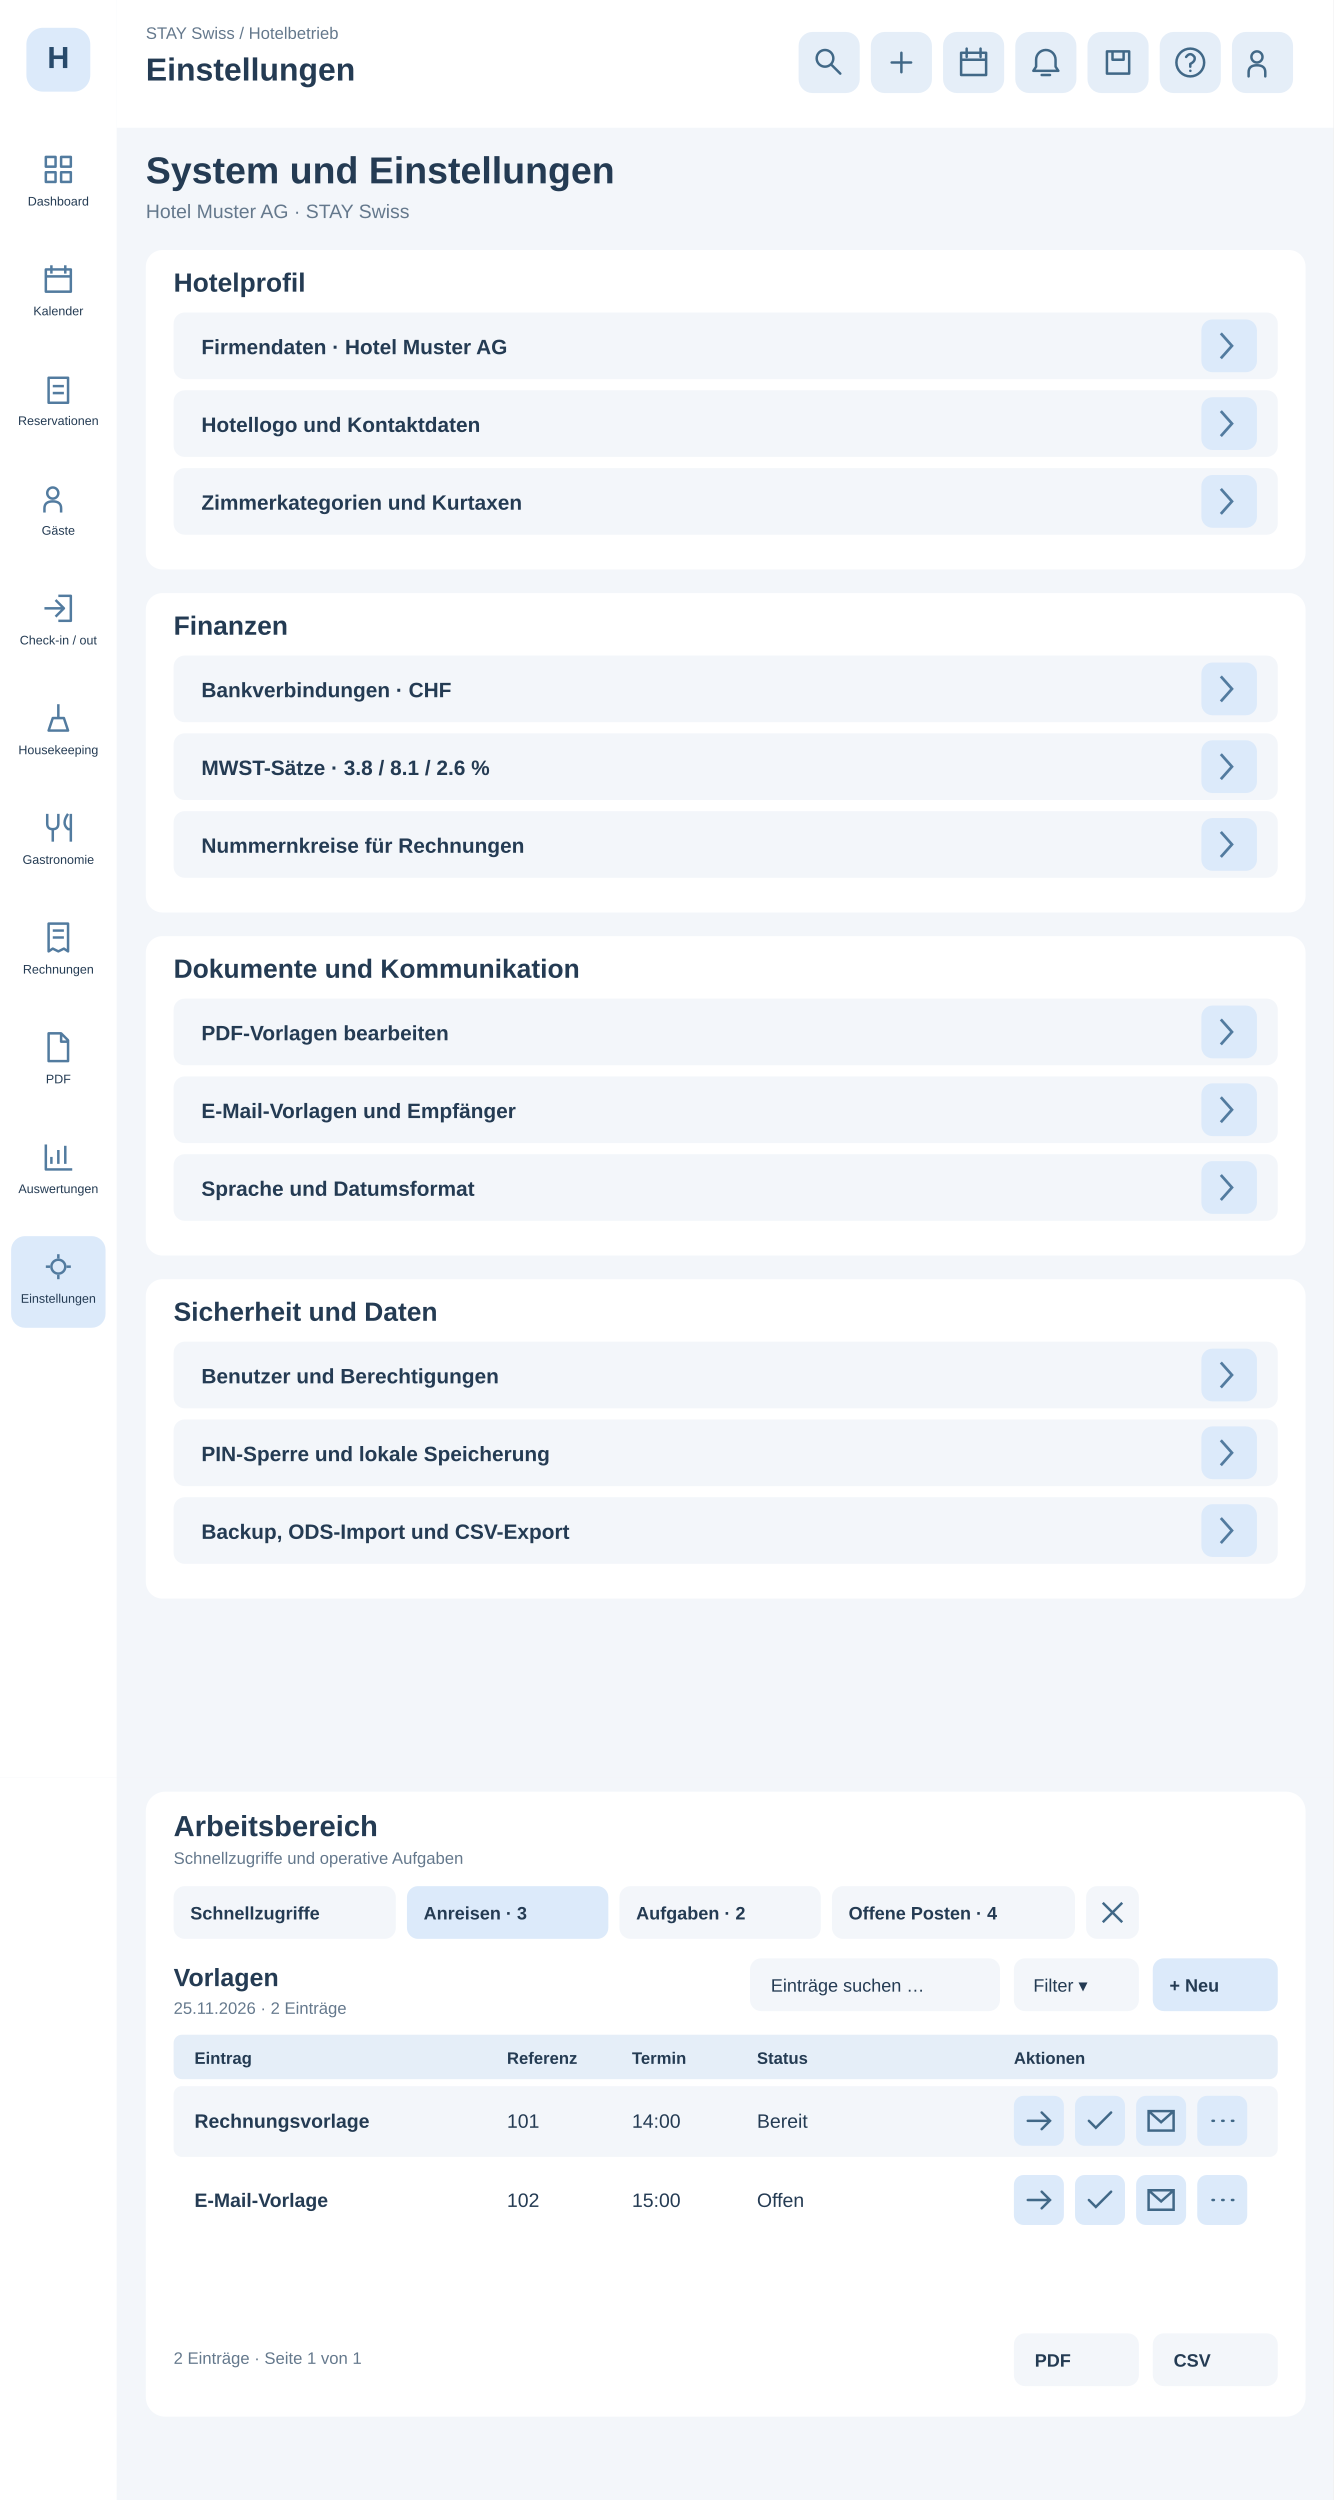
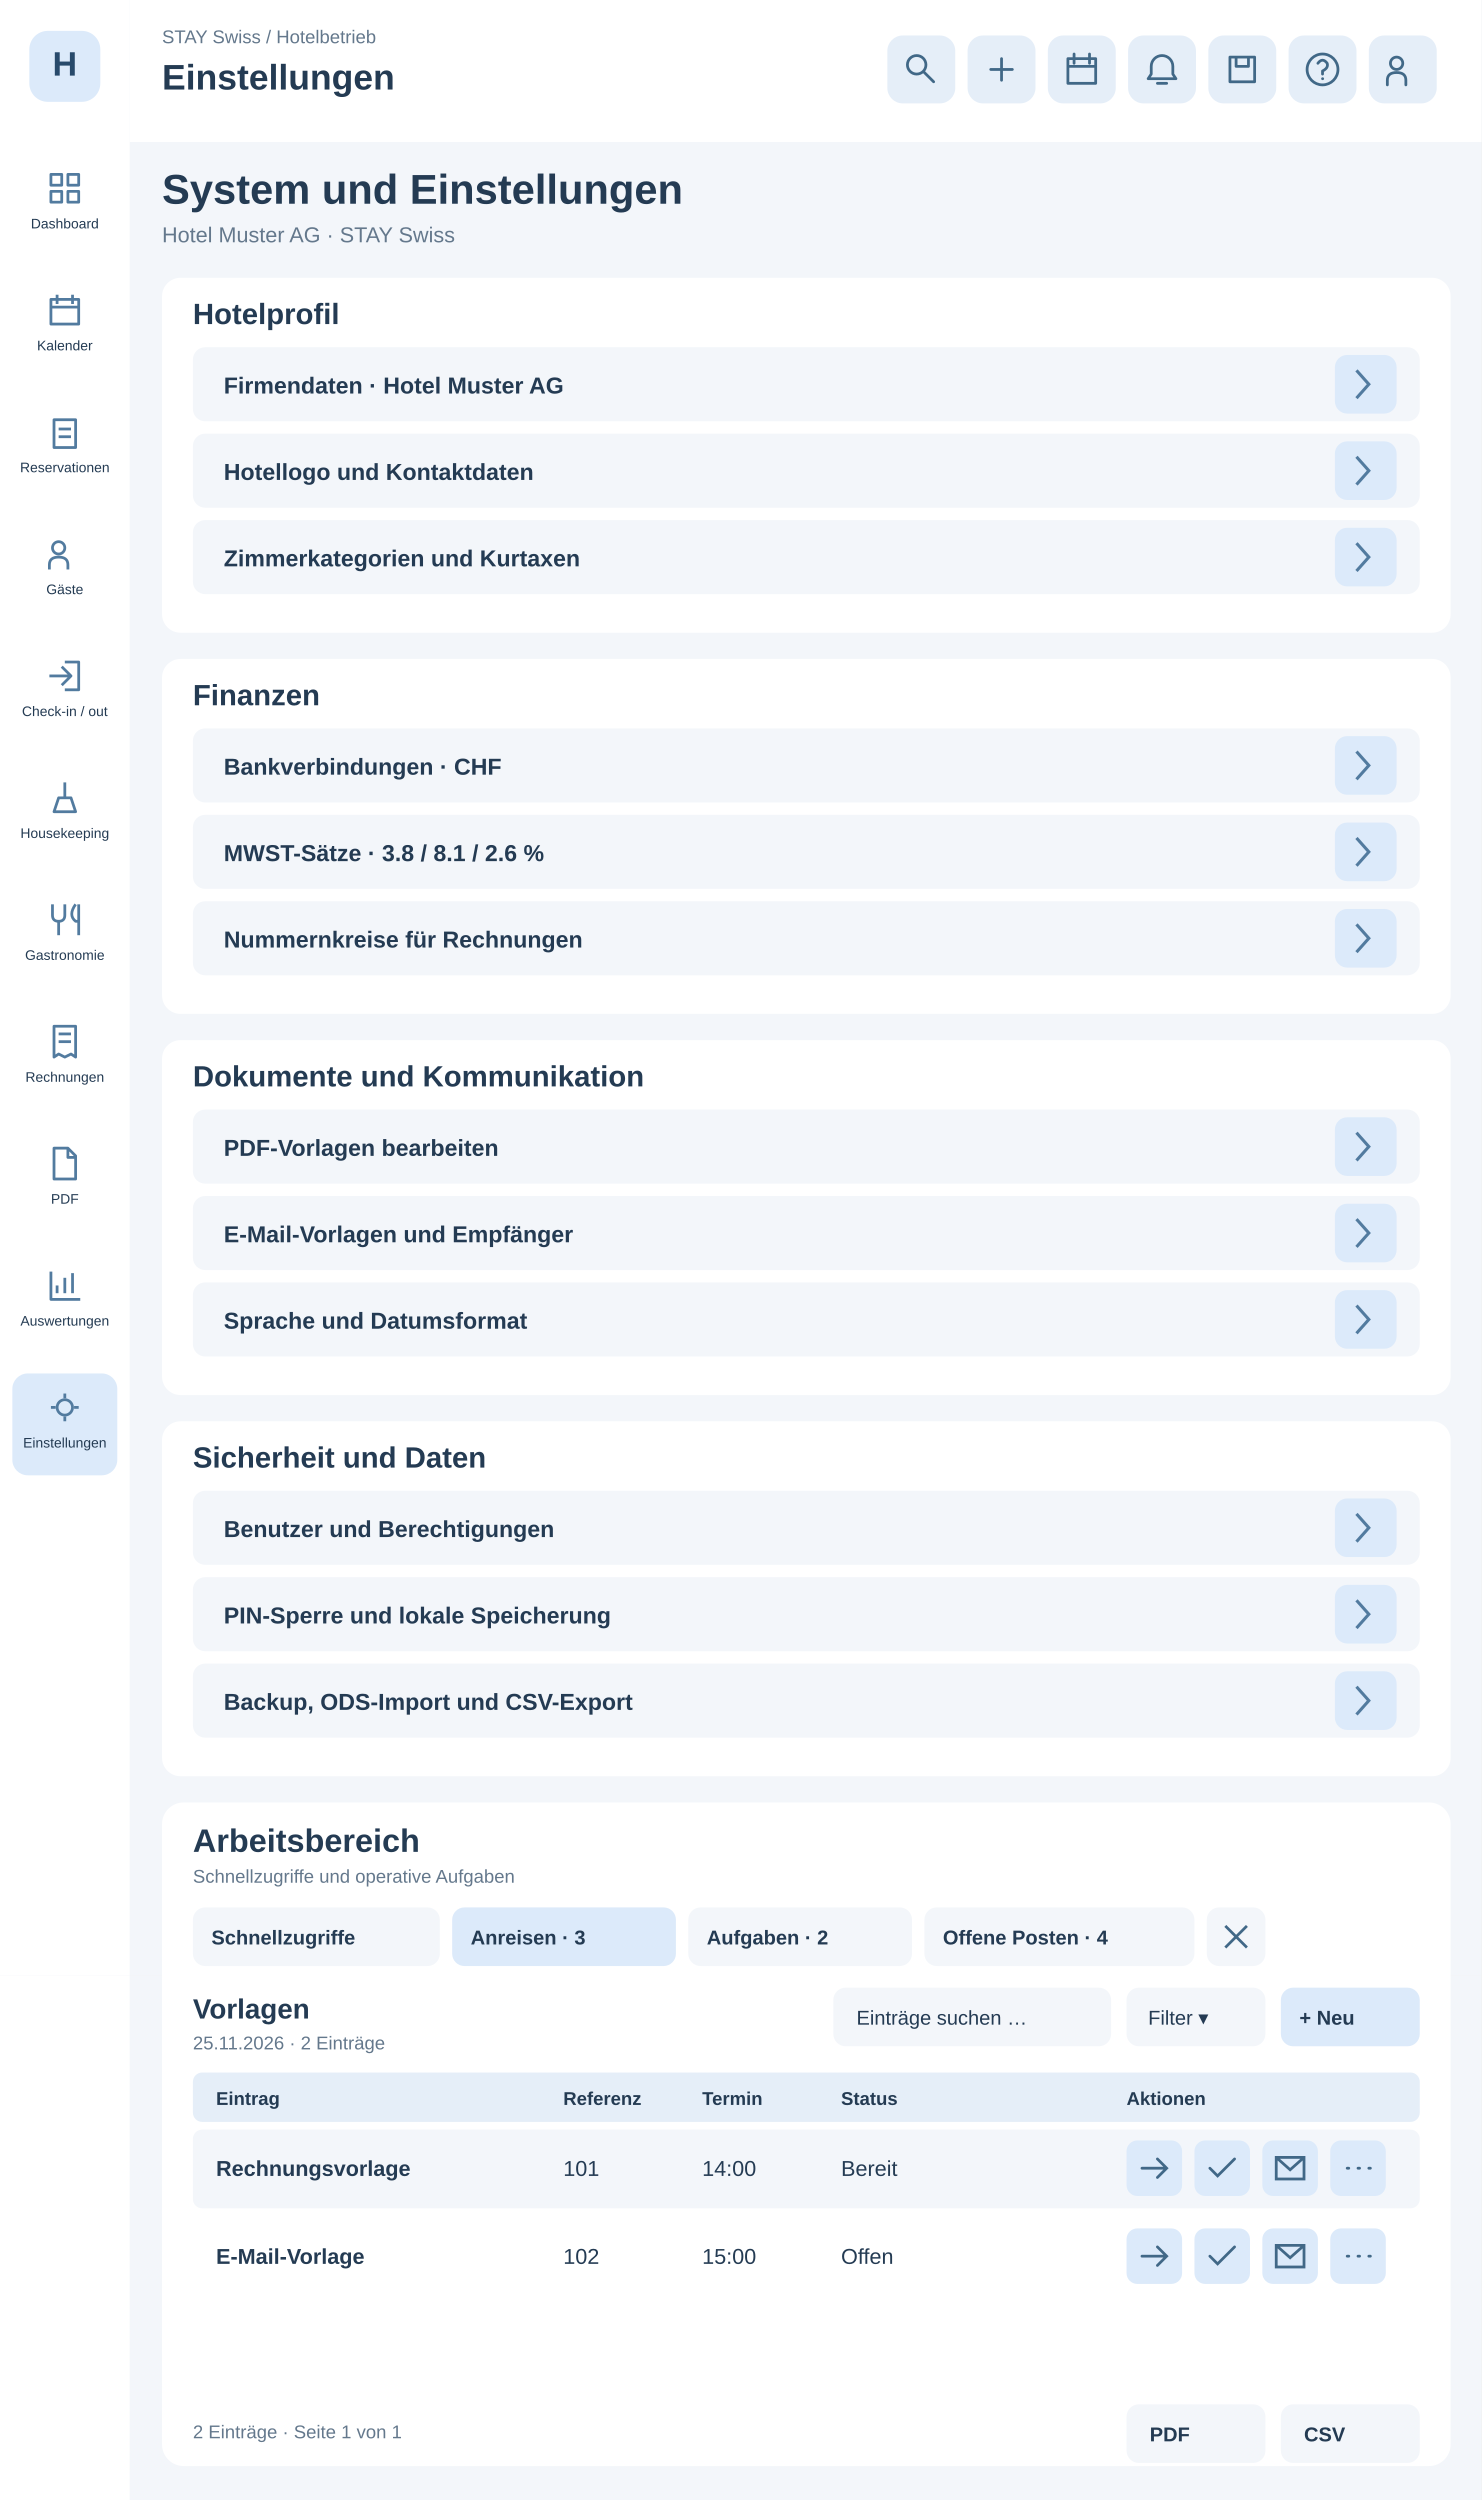
- <svg xmlns="http://www.w3.org/2000/svg" width="960" height="1800" viewBox="0 0 960 1800">
+ <svg xmlns="http://www.w3.org/2000/svg" width="960" height="1620" viewBox="0 0 960 1620">
  <style>.nav:hover rect,.quick:hover rect{fill:#c5dff4}</style>
  <rect width="960" height="1280" fill="#f3f6fa" />
  <rect width="84" height="1280" fill="#fff" />
  <rect x="19" y="20" width="46" height="46" rx="12" fill="#dceafa" />
  <text x="42" y="49" text-anchor="middle" font-family="Arial" font-weight="700" font-size="22" fill="#284a6b">H</text>
  <g class="nav" tabindex="0">
    <rect x="8" y="100" width="68" height="66" rx="10" fill="#fff" />
    <g transform="translate(30,110)" stroke="#527b9f" stroke-width="1.8" fill="none" stroke-linejoin="round">
      <path d="M3 3h7v7H3zM14 3h7v7h-7zM3 14h7v7H3zM14 14h7v7h-7z" />
    </g>
    <text x="42" y="148" text-anchor="middle" font-family="Arial" font-size="9" fill="#243b53">Dashboard</text>
  </g>
  <g class="nav" tabindex="0">
    <rect x="8" y="179" width="68" height="66" rx="10" fill="#fff" />
    <g transform="translate(30,189)" stroke="#527b9f" stroke-width="1.8" fill="none" stroke-linejoin="round">
      <path d="M3 5h18v16H3zM7 2v6M17 2v6M3 10h18" />
    </g>
    <text x="42" y="227" text-anchor="middle" font-family="Arial" font-size="9" fill="#243b53">Kalender</text>
  </g>
  <g class="nav" tabindex="0">
    <rect x="8" y="258" width="68" height="66" rx="10" fill="#fff" />
    <g transform="translate(30,268)" stroke="#527b9f" stroke-width="1.8" fill="none" stroke-linejoin="round">
      <path d="M5 4h14v18H5zM8 10h8M8 15h8" />
    </g>
    <text x="42" y="306" text-anchor="middle" font-family="Arial" font-size="9" fill="#243b53">Reservationen</text>
  </g>
  <g class="nav" tabindex="0">
    <rect x="8" y="337" width="68" height="66" rx="10" fill="#fff" />
    <g transform="translate(30,347)" stroke="#527b9f" stroke-width="1.8" fill="none" stroke-linejoin="round">
      <path d="M8 12a4 4 0 1 0 0-8a4 4 0 1 0 0 8M2 22v-3q0-5 6-5t6 5v3" />
    </g>
    <text x="42" y="385" text-anchor="middle" font-family="Arial" font-size="9" fill="#243b53">Gäste</text>
  </g>
  <g class="nav" tabindex="0">
    <rect x="8" y="416" width="68" height="66" rx="10" fill="#fff" />
    <g transform="translate(30,426)" stroke="#527b9f" stroke-width="1.8" fill="none" stroke-linejoin="round">
      <path d="M12 3h9v18h-9M2 12h14M10 6l6 6-6 6" />
    </g>
    <text x="42" y="464" text-anchor="middle" font-family="Arial" font-size="9" fill="#243b53">Check-in / out</text>
  </g>
  <g class="nav" tabindex="0">
    <rect x="8" y="495" width="68" height="66" rx="10" fill="#fff" />
    <g transform="translate(30,505)" stroke="#527b9f" stroke-width="1.8" fill="none" stroke-linejoin="round">
      <path d="M5 21h14l-3-9H8zM12 12V2" />
    </g>
    <text x="42" y="543" text-anchor="middle" font-family="Arial" font-size="9" fill="#243b53">Housekeeping</text>
  </g>
  <g class="nav" tabindex="0">
    <rect x="8" y="574" width="68" height="66" rx="10" fill="#fff" />
    <g transform="translate(30,584)" stroke="#527b9f" stroke-width="1.8" fill="none" stroke-linejoin="round">
      <path d="M4 2v7q0 4 4 4t4-4V2M8 13v9M19 2q-5 7 0 11h2M21 2v20" />
    </g>
    <text x="42" y="622" text-anchor="middle" font-family="Arial" font-size="9" fill="#243b53">Gastronomie</text>
  </g>
  <g class="nav" tabindex="0">
    <rect x="8" y="653" width="68" height="66" rx="10" fill="#fff" />
    <g transform="translate(30,663)" stroke="#527b9f" stroke-width="1.8" fill="none" stroke-linejoin="round">
      <path d="M5 2h14v20l-3-2-4 2-4-2-3 2zM8 7h8M8 12h8" />
    </g>
    <text x="42" y="701" text-anchor="middle" font-family="Arial" font-size="9" fill="#243b53">Rechnungen</text>
  </g>
  <g class="nav" tabindex="0">
    <rect x="8" y="732" width="68" height="66" rx="10" fill="#fff" />
    <g transform="translate(30,742)" stroke="#527b9f" stroke-width="1.8" fill="none" stroke-linejoin="round">
      <path d="M5 2h9l5 5v15H5zM14 2v6h5" />
    </g>
    <text x="42" y="780" text-anchor="middle" font-family="Arial" font-size="9" fill="#243b53">PDF</text>
  </g>
  <g class="nav" tabindex="0">
    <rect x="8" y="811" width="68" height="66" rx="10" fill="#fff" />
    <g transform="translate(30,821)" stroke="#527b9f" stroke-width="1.8" fill="none" stroke-linejoin="round">
      <path d="M3 3v18h19M7 17v-5M12 17V7M17 17V4" />
    </g>
    <text x="42" y="859" text-anchor="middle" font-family="Arial" font-size="9" fill="#243b53">Auswertungen</text>
  </g>
  <g class="nav" tabindex="0">
    <rect x="8" y="890" width="68" height="66" rx="10" fill="#dceafa" />
    <g transform="translate(30,900)" stroke="#527b9f" stroke-width="1.8" fill="none" stroke-linejoin="round">
      <path d="M12 3v3M12 18v3M3 12h3M18 12h3M12 7a5 5 0 1 0 0 10a5 5 0 1 0 0-10" />
    </g>
    <text x="42" y="938" text-anchor="middle" font-family="Arial" font-size="9" fill="#243b53">Einstellungen</text>
  </g>
  <rect x="84" width="876" height="92" fill="#fff" />
  <text x="105" y="28" font-family="Arial" font-size="12" fill="#64788c">STAY Swiss / Hotelbetrieb</text>
  <text x="105" y="58" font-family="Arial" font-size="23" font-weight="700" fill="#243b53">Einstellungen</text>
  <g class="quick" tabindex="0">
    <rect x="575" y="23" width="44" height="44" rx="10" fill="#e5eef8" />
    <g transform="translate(585,33)" stroke="#416887" stroke-width="1.8" fill="none" stroke-linecap="round" stroke-linejoin="round">
      <path d="M14 14l6 6M15 9a6 6 0 1 0-12 0a6 6 0 1 0 12 0" />
    </g>
  </g>
  <g class="quick" tabindex="0">
    <rect x="627" y="23" width="44" height="44" rx="10" fill="#e5eef8" />
    <g transform="translate(637,33)" stroke="#416887" stroke-width="1.8" fill="none" stroke-linecap="round" stroke-linejoin="round">
      <path d="M12 5v14M5 12h14" />
    </g>
  </g>
  <g class="quick" tabindex="0">
    <rect x="679" y="23" width="44" height="44" rx="10" fill="#e5eef8" />
    <g transform="translate(689,33)" stroke="#416887" stroke-width="1.8" fill="none" stroke-linecap="round" stroke-linejoin="round">
      <path d="M3 5h18v16H3zM7 2v6M17 2v6M3 10h18" />
    </g>
  </g>
  <g class="quick" tabindex="0">
    <rect x="731" y="23" width="44" height="44" rx="10" fill="#e5eef8" />
    <g transform="translate(741,33)" stroke="#416887" stroke-width="1.8" fill="none" stroke-linecap="round" stroke-linejoin="round">
      <path d="M12 3a7 7 0 0 0-7 7v5l-2 3h18l-2-3v-5a7 7 0 0 0-7-7M9 21h6" />
    </g>
  </g>
  <g class="quick" tabindex="0">
    <rect x="783" y="23" width="44" height="44" rx="10" fill="#e5eef8" />
    <g transform="translate(793,33)" stroke="#416887" stroke-width="1.8" fill="none" stroke-linecap="round" stroke-linejoin="round">
      <path d="M4 4h16v16H4zM8 4v6h8V4" />
    </g>
  </g>
  <g class="quick" tabindex="0">
    <rect x="835" y="23" width="44" height="44" rx="10" fill="#e5eef8" />
    <g transform="translate(845,33)" stroke="#416887" stroke-width="1.8" fill="none" stroke-linecap="round" stroke-linejoin="round">
      <path d="M12 2a10 10 0 1 0 0 20a10 10 0 1 0 0-20M9 8q3-4 6 0q1 3-3 5v2M12 18h.1" />
    </g>
  </g>
  <g class="quick" tabindex="0">
    <rect x="887" y="23" width="44" height="44" rx="10" fill="#e5eef8" />
    <g transform="translate(897,33)" stroke="#416887" stroke-width="1.8" fill="none" stroke-linecap="round" stroke-linejoin="round">
      <path d="M8 12a4 4 0 1 0 0-8a4 4 0 1 0 0 8M2 22v-3q0-5 6-5t6 5v3" />
    </g>
  </g>
  <text x="105" y="132" font-family="Arial" font-size="27" font-weight="700" fill="#243b53">System und Einstellungen</text>
  <text x="105" y="157" font-family="Arial" font-size="14" font-weight="400" fill="#64788c">Hotel Muster AG · STAY Swiss</text>
  <rect x="105" y="180" width="835" height="230" rx="12" fill="#fff" />
  <text x="125" y="210" font-family="Arial" font-size="19" font-weight="700" fill="#243b53">Hotelprofil</text>
  <rect x="125" y="225" width="795" height="48" rx="8" fill="#f3f6fa" />
  <text x="145" y="255" font-family="Arial" font-size="15" font-weight="600" fill="#243b53">Firmendaten · Hotel Muster AG</text>
  <g>
    <rect x="865" y="230" width="40" height="38" rx="8" fill="#dceafa" />
    <path d="M879 240l8 9-8 9" stroke="#527b9f" stroke-width="2" fill="none" />
  </g>
  <rect x="125" y="281" width="795" height="48" rx="8" fill="#f3f6fa" />
  <text x="145" y="311" font-family="Arial" font-size="15" font-weight="600" fill="#243b53">Hotellogo und Kontaktdaten</text>
  <g>
    <rect x="865" y="286" width="40" height="38" rx="8" fill="#dceafa" />
    <path d="M879 296l8 9-8 9" stroke="#527b9f" stroke-width="2" fill="none" />
  </g>
  <rect x="125" y="337" width="795" height="48" rx="8" fill="#f3f6fa" />
  <text x="145" y="367" font-family="Arial" font-size="15" font-weight="600" fill="#243b53">Zimmerkategorien und Kurtaxen</text>
  <g>
    <rect x="865" y="342" width="40" height="38" rx="8" fill="#dceafa" />
    <path d="M879 352l8 9-8 9" stroke="#527b9f" stroke-width="2" fill="none" />
  </g>
  <rect x="105" y="427" width="835" height="230" rx="12" fill="#fff" />
  <text x="125" y="457" font-family="Arial" font-size="19" font-weight="700" fill="#243b53">Finanzen</text>
  <rect x="125" y="472" width="795" height="48" rx="8" fill="#f3f6fa" />
  <text x="145" y="502" font-family="Arial" font-size="15" font-weight="600" fill="#243b53">Bankverbindungen · CHF</text>
  <g>
    <rect x="865" y="477" width="40" height="38" rx="8" fill="#dceafa" />
    <path d="M879 487l8 9-8 9" stroke="#527b9f" stroke-width="2" fill="none" />
  </g>
  <rect x="125" y="528" width="795" height="48" rx="8" fill="#f3f6fa" />
  <text x="145" y="558" font-family="Arial" font-size="15" font-weight="600" fill="#243b53">MWST-Sätze · 3.8 / 8.1 / 2.6 %</text>
  <g>
    <rect x="865" y="533" width="40" height="38" rx="8" fill="#dceafa" />
    <path d="M879 543l8 9-8 9" stroke="#527b9f" stroke-width="2" fill="none" />
  </g>
  <rect x="125" y="584" width="795" height="48" rx="8" fill="#f3f6fa" />
  <text x="145" y="614" font-family="Arial" font-size="15" font-weight="600" fill="#243b53">Nummernkreise für Rechnungen</text>
  <g>
    <rect x="865" y="589" width="40" height="38" rx="8" fill="#dceafa" />
    <path d="M879 599l8 9-8 9" stroke="#527b9f" stroke-width="2" fill="none" />
  </g>
  <rect x="105" y="674" width="835" height="230" rx="12" fill="#fff" />
  <text x="125" y="704" font-family="Arial" font-size="19" font-weight="700" fill="#243b53">Dokumente und Kommunikation</text>
  <rect x="125" y="719" width="795" height="48" rx="8" fill="#f3f6fa" />
  <text x="145" y="749" font-family="Arial" font-size="15" font-weight="600" fill="#243b53">PDF-Vorlagen bearbeiten</text>
  <g>
    <rect x="865" y="724" width="40" height="38" rx="8" fill="#dceafa" />
    <path d="M879 734l8 9-8 9" stroke="#527b9f" stroke-width="2" fill="none" />
  </g>
  <rect x="125" y="775" width="795" height="48" rx="8" fill="#f3f6fa" />
  <text x="145" y="805" font-family="Arial" font-size="15" font-weight="600" fill="#243b53">E-Mail-Vorlagen und Empfänger</text>
  <g>
    <rect x="865" y="780" width="40" height="38" rx="8" fill="#dceafa" />
    <path d="M879 790l8 9-8 9" stroke="#527b9f" stroke-width="2" fill="none" />
  </g>
  <rect x="125" y="831" width="795" height="48" rx="8" fill="#f3f6fa" />
  <text x="145" y="861" font-family="Arial" font-size="15" font-weight="600" fill="#243b53">Sprache und Datumsformat</text>
  <g>
    <rect x="865" y="836" width="40" height="38" rx="8" fill="#dceafa" />
    <path d="M879 846l8 9-8 9" stroke="#527b9f" stroke-width="2" fill="none" />
  </g>
  <rect x="105" y="921" width="835" height="230" rx="12" fill="#fff" />
  <text x="125" y="951" font-family="Arial" font-size="19" font-weight="700" fill="#243b53">Sicherheit und Daten</text>
  <rect x="125" y="966" width="795" height="48" rx="8" fill="#f3f6fa" />
  <text x="145" y="996" font-family="Arial" font-size="15" font-weight="600" fill="#243b53">Benutzer und Berechtigungen</text>
  <g>
    <rect x="865" y="971" width="40" height="38" rx="8" fill="#dceafa" />
    <path d="M879 981l8 9-8 9" stroke="#527b9f" stroke-width="2" fill="none" />
  </g>
  <rect x="125" y="1022" width="795" height="48" rx="8" fill="#f3f6fa" />
  <text x="145" y="1052" font-family="Arial" font-size="15" font-weight="600" fill="#243b53">PIN-Sperre und lokale Speicherung</text>
  <g>
    <rect x="865" y="1027" width="40" height="38" rx="8" fill="#dceafa" />
    <path d="M879 1037l8 9-8 9" stroke="#527b9f" stroke-width="2" fill="none" />
  </g>
  <rect x="125" y="1078" width="795" height="48" rx="8" fill="#f3f6fa" />
  <text x="145" y="1108" font-family="Arial" font-size="15" font-weight="600" fill="#243b53">Backup, ODS-Import und CSV-Export</text>
  <g>
    <rect x="865" y="1083" width="40" height="38" rx="8" fill="#dceafa" />
    <path d="M879 1093l8 9-8 9" stroke="#527b9f" stroke-width="2" fill="none" />
  </g>
-   <rect x="0" y="1280" width="960" height="520" fill="#f3f6fa" />
-   <rect x="0" y="1280" width="84" height="520" fill="#fff" />
-   <g transform="translate(0,550)">
-     <rect x="105" y="740" width="835" height="450" rx="14" fill="#fff" />
+   <rect x="0" y="1280" width="960" height="340" fill="#f3f6fa" />
+   <rect x="0" y="1280" width="84" height="340" fill="#fff" />
+   <g transform="translate(0,428)">
+     <rect x="105" y="740" width="835" height="430" rx="14" fill="#fff" />
    <text x="125" y="772" font-family="Arial" font-size="21" font-weight="700" fill="#243b53">Arbeitsbereich</text>
    <text x="125" y="792" font-family="Arial" font-size="12" font-weight="400" fill="#64788c">Schnellzugriffe und operative Aufgaben</text>
    <g tabindex="0">
      <rect x="125" y="808" width="160" height="38" rx="8" fill="#f3f6fa" />
      <text x="137" y="832" font-family="Arial" font-size="13" font-weight="700" fill="#243b53">Schnellzugriffe</text>
    </g>
    <g tabindex="0">
      <rect x="293" y="808" width="145" height="38" rx="8" fill="#dceafa" />
      <text x="305" y="832" font-family="Arial" font-size="13" font-weight="700" fill="#243b53">Anreisen · 3</text>
    </g>
    <g tabindex="0">
      <rect x="446" y="808" width="145" height="38" rx="8" fill="#f3f6fa" />
      <text x="458" y="832" font-family="Arial" font-size="13" font-weight="700" fill="#243b53">Aufgaben · 2</text>
    </g>
    <g tabindex="0">
      <rect x="599" y="808" width="175" height="38" rx="8" fill="#f3f6fa" />
      <text x="611" y="832" font-family="Arial" font-size="13" font-weight="700" fill="#243b53">Offene Posten · 4</text>
    </g>
    <g>
      <rect x="782" y="808" width="38" height="38" rx="8" fill="#f3f6fa" />
      <path d="M794 820l14 14m0-14l-14 14" stroke="#416887" stroke-width="1.8" />
    </g>
    <text x="125" y="880" font-family="Arial" font-size="18" font-weight="700" fill="#243b53">Vorlagen</text>
    <text x="125" y="900" font-family="Arial" font-size="12" font-weight="400" fill="#64788c">25.11.2026 · 2 Einträge</text>
    <rect x="540" y="860" width="180" height="38" rx="8" fill="#f3f6fa" />
    <text x="555" y="884" font-family="Arial" font-size="13" font-weight="400" fill="#243b53">Einträge suchen …</text>
    <rect x="730" y="860" width="90" height="38" rx="8" fill="#f3f6fa" />
    <text x="744" y="884" font-family="Arial" font-size="13" font-weight="400" fill="#243b53">Filter ▾</text>
    <rect x="830" y="860" width="90" height="38" rx="8" fill="#dceafa" />
    <text x="842" y="884" font-family="Arial" font-size="13" font-weight="700" fill="#243b53">+ Neu</text>
    <rect x="125" y="915" width="795" height="32" rx="6" fill="#e5eef8" />
    <text x="140" y="936" font-family="Arial" font-size="12" font-weight="700" fill="#243b53">Eintrag</text>
    <text x="365" y="936" font-family="Arial" font-size="12" font-weight="700" fill="#243b53">Referenz</text>
    <text x="455" y="936" font-family="Arial" font-size="12" font-weight="700" fill="#243b53">Termin</text>
    <text x="545" y="936" font-family="Arial" font-size="12" font-weight="700" fill="#243b53">Status</text>
    <text x="730" y="936" font-family="Arial" font-size="12" font-weight="700" fill="#243b53">Aktionen</text>
    <rect x="125" y="952" width="795" height="51" rx="6" fill="#f3f6fa" />
    <text x="140" y="982" font-family="Arial" font-size="14" font-weight="700" fill="#243b53">Rechnungsvorlage</text>
    <text x="365" y="982" font-family="Arial" font-size="14" font-weight="400" fill="#243b53">101</text>
    <text x="455" y="982" font-family="Arial" font-size="14" font-weight="400" fill="#243b53">14:00</text>
    <text x="545" y="982" font-family="Arial" font-size="14" font-weight="400" fill="#243b53">Bereit</text>
    <g tabindex="0">
      <rect x="730" y="959" width="36" height="36" rx="7" fill="#dceafa" />
      <g transform="translate(736,965)" stroke="#416887" stroke-width="1.8" stroke-linecap="round" fill="none">
        <path d="M4 12h16M14 6l6 6-6 6" />
      </g>
    </g>
    <g tabindex="0">
      <rect x="774" y="959" width="36" height="36" rx="7" fill="#dceafa" />
      <g transform="translate(780,965)" stroke="#416887" stroke-width="1.8" stroke-linecap="round" fill="none">
        <path d="M4 12l5 5L20 6" />
      </g>
    </g>
    <g tabindex="0">
      <rect x="818" y="959" width="36" height="36" rx="7" fill="#dceafa" />
      <g transform="translate(824,965)" stroke="#416887" stroke-width="1.8" stroke-linecap="round" fill="none">
        <path d="M3 5h18v14H3zM3 5l9 8 9-8" />
      </g>
    </g>
    <g tabindex="0">
      <rect x="862" y="959" width="36" height="36" rx="7" fill="#dceafa" />
      <g transform="translate(868,965)" stroke="#416887" stroke-width="1.8" stroke-linecap="round" fill="none">
        <path d="M5 12h1M12 12h1M19 12h1" />
      </g>
    </g>
    <rect x="125" y="1009" width="795" height="51" rx="6" fill="#fff" />
    <text x="140" y="1039" font-family="Arial" font-size="14" font-weight="700" fill="#243b53">E-Mail-Vorlage</text>
    <text x="365" y="1039" font-family="Arial" font-size="14" font-weight="400" fill="#243b53">102</text>
    <text x="455" y="1039" font-family="Arial" font-size="14" font-weight="400" fill="#243b53">15:00</text>
    <text x="545" y="1039" font-family="Arial" font-size="14" font-weight="400" fill="#243b53">Offen</text>
    <g tabindex="0">
      <rect x="730" y="1016" width="36" height="36" rx="7" fill="#dceafa" />
      <g transform="translate(736,1022)" stroke="#416887" stroke-width="1.8" stroke-linecap="round" fill="none">
        <path d="M4 12h16M14 6l6 6-6 6" />
      </g>
    </g>
    <g tabindex="0">
      <rect x="774" y="1016" width="36" height="36" rx="7" fill="#dceafa" />
      <g transform="translate(780,1022)" stroke="#416887" stroke-width="1.8" stroke-linecap="round" fill="none">
        <path d="M4 12l5 5L20 6" />
      </g>
    </g>
    <g tabindex="0">
      <rect x="818" y="1016" width="36" height="36" rx="7" fill="#dceafa" />
      <g transform="translate(824,1022)" stroke="#416887" stroke-width="1.8" stroke-linecap="round" fill="none">
        <path d="M3 5h18v14H3zM3 5l9 8 9-8" />
      </g>
    </g>
    <g tabindex="0">
      <rect x="862" y="1016" width="36" height="36" rx="7" fill="#dceafa" />
      <g transform="translate(868,1022)" stroke="#416887" stroke-width="1.8" stroke-linecap="round" fill="none">
        <path d="M5 12h1M12 12h1M19 12h1" />
      </g>
    </g>
    <text x="125" y="1152" font-family="Arial" font-size="12" font-weight="400" fill="#64788c">2 Einträge · Seite 1 von 1</text>
    <rect x="730" y="1130" width="90" height="38" rx="8" fill="#f3f6fa" />
    <text x="745" y="1154" font-family="Arial" font-size="13" font-weight="700" fill="#243b53">PDF</text>
    <rect x="830" y="1130" width="90" height="38" rx="8" fill="#f3f6fa" />
    <text x="845" y="1154" font-family="Arial" font-size="13" font-weight="700" fill="#243b53">CSV</text>
  </g>
</svg>
